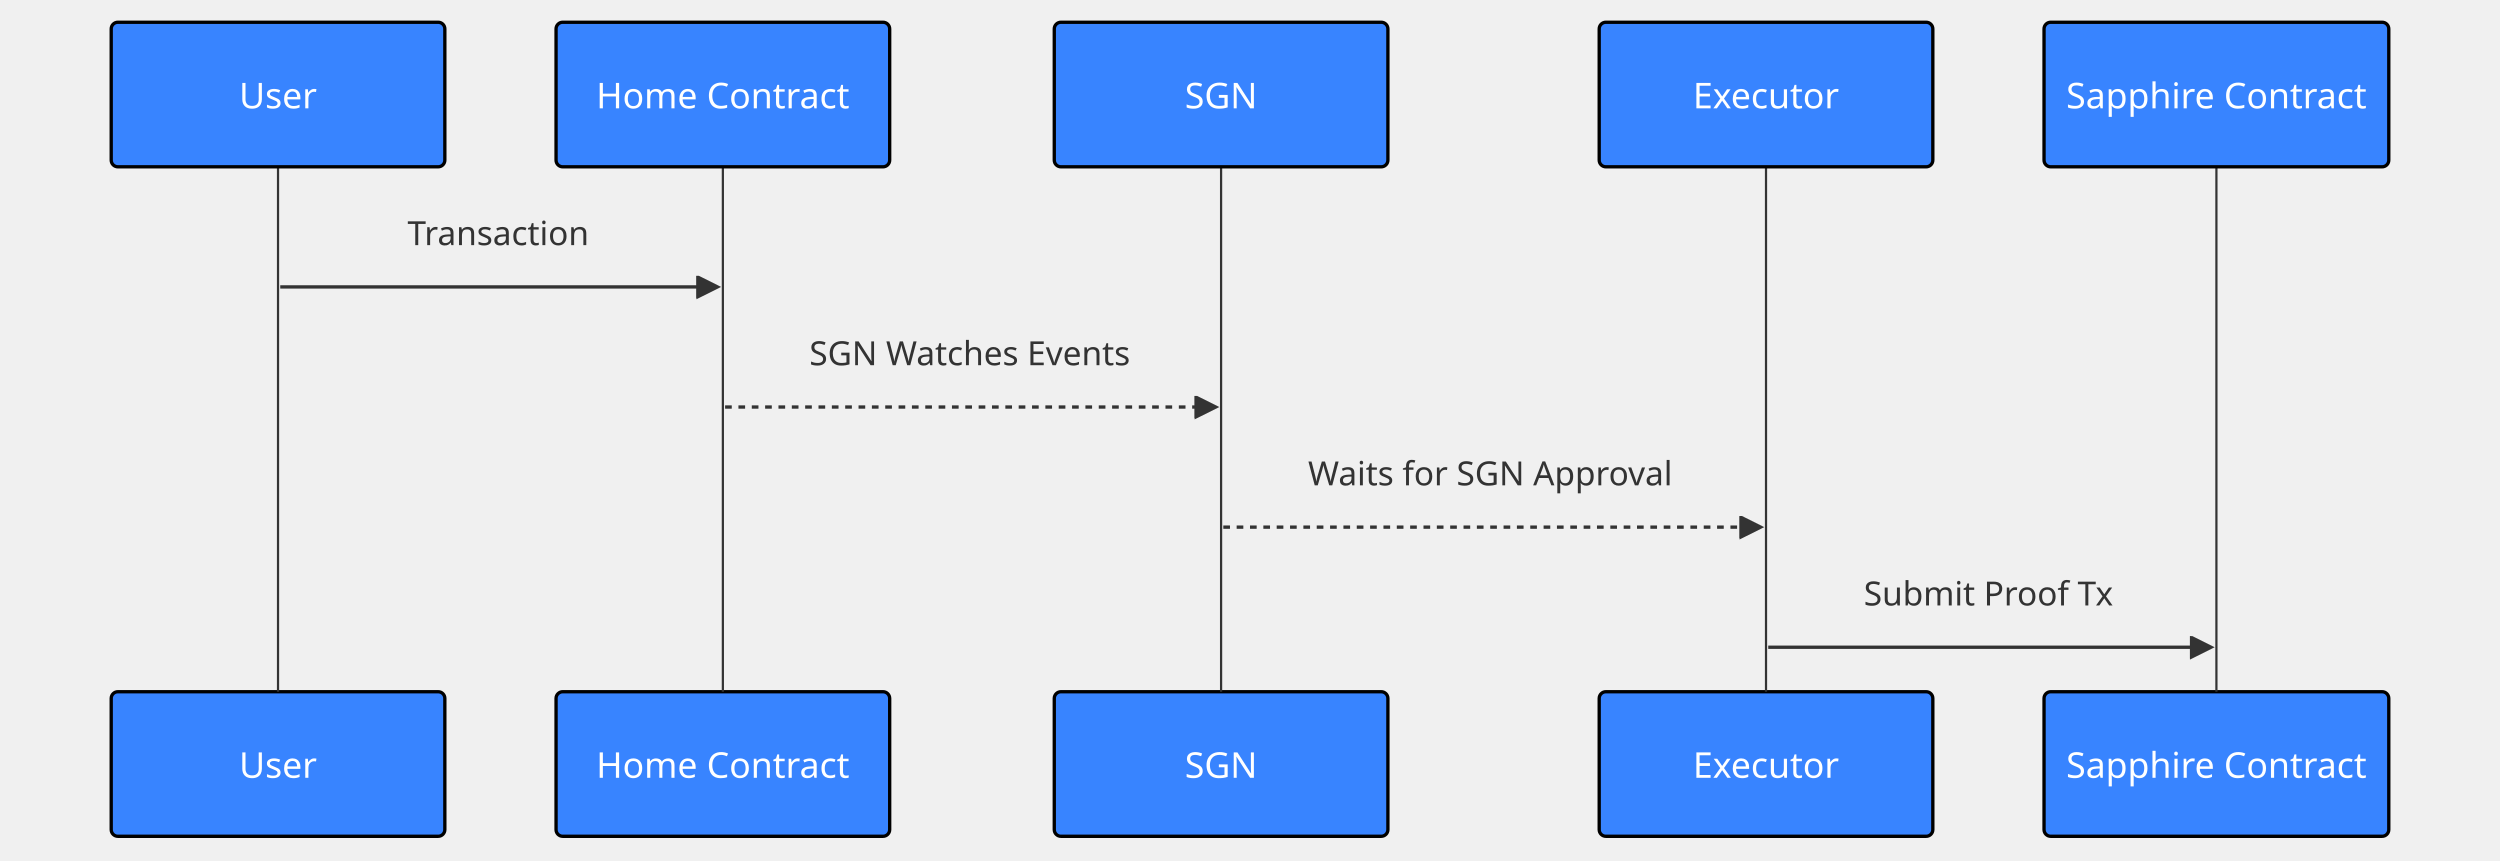
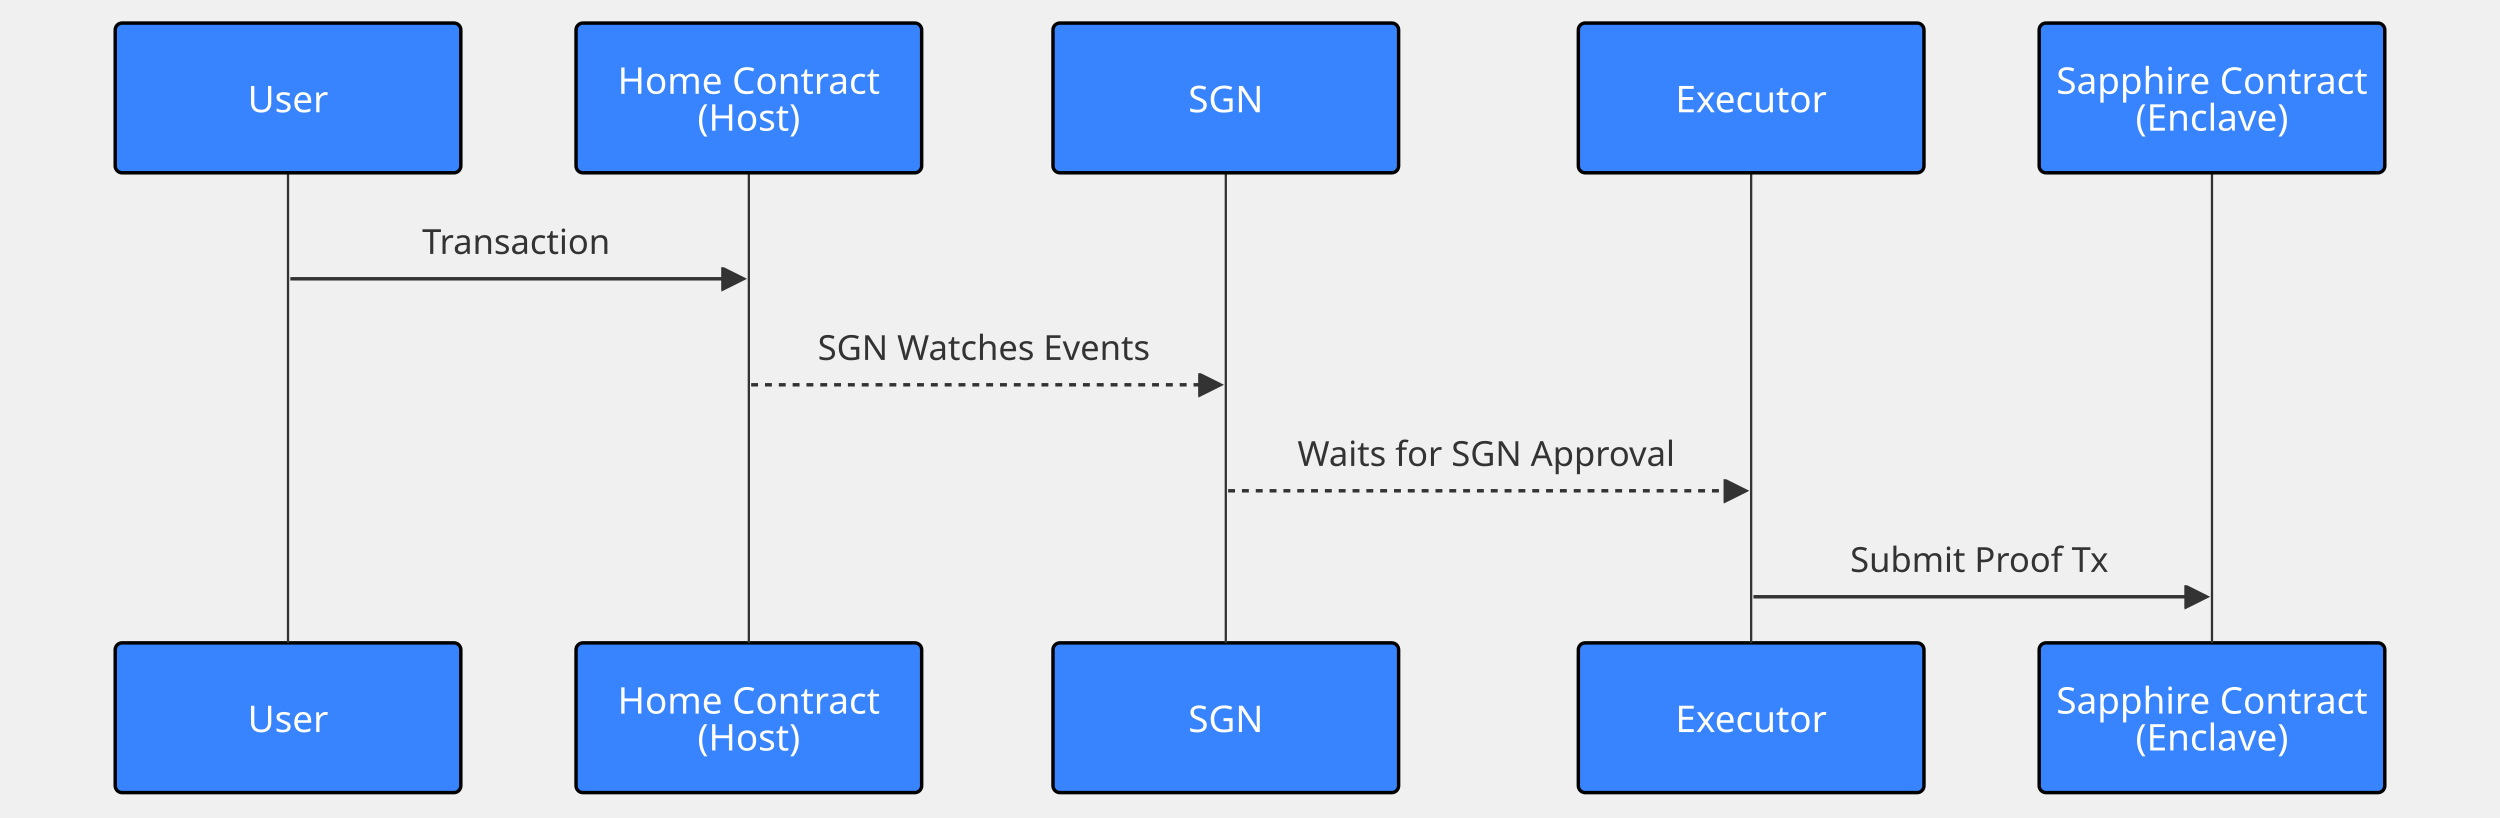
- <svg xmlns="http://www.w3.org/2000/svg" aria-roledescription="sequence" role="graphics-document document" viewBox="-50 -10 1124 387" style="max-width: 1124px; background-color: white;" width="100%" id="my-svg">
+ <svg xmlns="http://www.w3.org/2000/svg" aria-roledescription="sequence" role="graphics-document document" viewBox="-50 -10 1085 355" style="max-width: 1085px; background-color: white;" width="100%" id="my-svg">
  <g>
-     <rect class="actor actor-bottom" ry="3" rx="3" name="Sapphire Contract" height="65" width="155" stroke="#666" fill="#eaeaea" y="301" x="869" />
-     <text style="text-anchor: middle; font-size: 16px; font-weight: 400; font-family: &quot;Noto Sans&quot;;" class="actor" alignment-baseline="central" dominant-baseline="central" y="333.5" x="946.5">
-       <tspan dy="0" x="946.5">Sapphire Contract</tspan>
+     <rect class="actor actor-bottom" ry="3" rx="3" name="Sapphire" height="65" width="150" stroke="#666" fill="#eaeaea" y="269" x="835" />
+     <text style="text-anchor: middle; font-size: 16px; font-weight: 400; font-family: &quot;Noto Sans&quot;;" class="actor" alignment-baseline="central" dominant-baseline="central" y="301.5" x="910">
+       <tspan dy="-8" x="910">Sapphire Contract</tspan>
+     </text>
+     <text style="text-anchor: middle; font-size: 16px; font-weight: 400; font-family: &quot;Noto Sans&quot;;" class="actor" alignment-baseline="central" dominant-baseline="central" y="301.5" x="910">
+       <tspan dy="8" x="910">(Enclave)</tspan>
    </text>
  </g>
  <g>
-     <rect class="actor actor-bottom" ry="3" rx="3" name="Executor" height="65" width="150" stroke="#666" fill="#eaeaea" y="301" x="669" />
-     <text style="text-anchor: middle; font-size: 16px; font-weight: 400; font-family: &quot;Noto Sans&quot;;" class="actor" alignment-baseline="central" dominant-baseline="central" y="333.5" x="744">
-       <tspan dy="0" x="744">Executor</tspan>
+     <rect class="actor actor-bottom" ry="3" rx="3" name="Executor" height="65" width="150" stroke="#666" fill="#eaeaea" y="269" x="635" />
+     <text style="text-anchor: middle; font-size: 16px; font-weight: 400; font-family: &quot;Noto Sans&quot;;" class="actor" alignment-baseline="central" dominant-baseline="central" y="301.5" x="710">
+       <tspan dy="0" x="710">Executor</tspan>
    </text>
  </g>
  <g>
-     <rect class="actor actor-bottom" ry="3" rx="3" name="SGN" height="65" width="150" stroke="#666" fill="#eaeaea" y="301" x="424" />
-     <text style="text-anchor: middle; font-size: 16px; font-weight: 400; font-family: &quot;Noto Sans&quot;;" class="actor" alignment-baseline="central" dominant-baseline="central" y="333.5" x="499">
-       <tspan dy="0" x="499">SGN</tspan>
+     <rect class="actor actor-bottom" ry="3" rx="3" name="SGN" height="65" width="150" stroke="#666" fill="#eaeaea" y="269" x="407" />
+     <text style="text-anchor: middle; font-size: 16px; font-weight: 400; font-family: &quot;Noto Sans&quot;;" class="actor" alignment-baseline="central" dominant-baseline="central" y="301.5" x="482">
+       <tspan dy="0" x="482">SGN</tspan>
    </text>
  </g>
  <g>
-     <rect class="actor actor-bottom" ry="3" rx="3" name="Home Contract" height="65" width="150" stroke="#666" fill="#eaeaea" y="301" x="200" />
-     <text style="text-anchor: middle; font-size: 16px; font-weight: 400; font-family: &quot;Noto Sans&quot;;" class="actor" alignment-baseline="central" dominant-baseline="central" y="333.5" x="275">
-       <tspan dy="0" x="275">Home Contract</tspan>
+     <rect class="actor actor-bottom" ry="3" rx="3" name="Home" height="65" width="150" stroke="#666" fill="#eaeaea" y="269" x="200" />
+     <text style="text-anchor: middle; font-size: 16px; font-weight: 400; font-family: &quot;Noto Sans&quot;;" class="actor" alignment-baseline="central" dominant-baseline="central" y="301.5" x="275">
+       <tspan dy="-8" x="275">Home Contract</tspan>
+     </text>
+     <text style="text-anchor: middle; font-size: 16px; font-weight: 400; font-family: &quot;Noto Sans&quot;;" class="actor" alignment-baseline="central" dominant-baseline="central" y="301.5" x="275">
+       <tspan dy="8" x="275">(Host)</tspan>
    </text>
  </g>
  <g>
-     <rect class="actor actor-bottom" ry="3" rx="3" name="User" height="65" width="150" stroke="#666" fill="#eaeaea" y="301" x="0" />
-     <text style="text-anchor: middle; font-size: 16px; font-weight: 400; font-family: &quot;Noto Sans&quot;;" class="actor" alignment-baseline="central" dominant-baseline="central" y="333.5" x="75">
+     <rect class="actor actor-bottom" ry="3" rx="3" name="User" height="65" width="150" stroke="#666" fill="#eaeaea" y="269" x="0" />
+     <text style="text-anchor: middle; font-size: 16px; font-weight: 400; font-family: &quot;Noto Sans&quot;;" class="actor" alignment-baseline="central" dominant-baseline="central" y="301.5" x="75">
      <tspan dy="0" x="75">User</tspan>
    </text>
  </g>
  <g>
-     <line stroke="#999" stroke-width="0.5px" class="200" y2="301" x2="946.5" y1="5" x1="946.5" id="actor4" />
+     <line stroke="#999" stroke-width="0.5px" class="200" y2="269" x2="910" y1="5" x1="910" id="actor4" />
    <g id="root-4">
-       <rect class="actor actor-top" ry="3" rx="3" name="Sapphire Contract" height="65" width="155" stroke="#666" fill="#eaeaea" y="0" x="869" />
-       <text style="text-anchor: middle; font-size: 16px; font-weight: 400; font-family: &quot;Noto Sans&quot;;" class="actor" alignment-baseline="central" dominant-baseline="central" y="32.5" x="946.5">
-         <tspan dy="0" x="946.5">Sapphire Contract</tspan>
+       <rect class="actor actor-top" ry="3" rx="3" name="Sapphire" height="65" width="150" stroke="#666" fill="#eaeaea" y="0" x="835" />
+       <text style="text-anchor: middle; font-size: 16px; font-weight: 400; font-family: &quot;Noto Sans&quot;;" class="actor" alignment-baseline="central" dominant-baseline="central" y="32.5" x="910">
+         <tspan dy="-8" x="910">Sapphire Contract</tspan>
+       </text>
+       <text style="text-anchor: middle; font-size: 16px; font-weight: 400; font-family: &quot;Noto Sans&quot;;" class="actor" alignment-baseline="central" dominant-baseline="central" y="32.5" x="910">
+         <tspan dy="8" x="910">(Enclave)</tspan>
      </text>
    </g>
  </g>
  <g>
-     <line stroke="#999" stroke-width="0.5px" class="200" y2="301" x2="744" y1="5" x1="744" id="actor3" />
+     <line stroke="#999" stroke-width="0.5px" class="200" y2="269" x2="710" y1="5" x1="710" id="actor3" />
    <g id="root-3">
-       <rect class="actor actor-top" ry="3" rx="3" name="Executor" height="65" width="150" stroke="#666" fill="#eaeaea" y="0" x="669" />
-       <text style="text-anchor: middle; font-size: 16px; font-weight: 400; font-family: &quot;Noto Sans&quot;;" class="actor" alignment-baseline="central" dominant-baseline="central" y="32.5" x="744">
-         <tspan dy="0" x="744">Executor</tspan>
+       <rect class="actor actor-top" ry="3" rx="3" name="Executor" height="65" width="150" stroke="#666" fill="#eaeaea" y="0" x="635" />
+       <text style="text-anchor: middle; font-size: 16px; font-weight: 400; font-family: &quot;Noto Sans&quot;;" class="actor" alignment-baseline="central" dominant-baseline="central" y="32.5" x="710">
+         <tspan dy="0" x="710">Executor</tspan>
      </text>
    </g>
  </g>
  <g>
-     <line stroke="#999" stroke-width="0.5px" class="200" y2="301" x2="499" y1="5" x1="499" id="actor2" />
+     <line stroke="#999" stroke-width="0.5px" class="200" y2="269" x2="482" y1="5" x1="482" id="actor2" />
    <g id="root-2">
-       <rect class="actor actor-top" ry="3" rx="3" name="SGN" height="65" width="150" stroke="#666" fill="#eaeaea" y="0" x="424" />
-       <text style="text-anchor: middle; font-size: 16px; font-weight: 400; font-family: &quot;Noto Sans&quot;;" class="actor" alignment-baseline="central" dominant-baseline="central" y="32.5" x="499">
-         <tspan dy="0" x="499">SGN</tspan>
+       <rect class="actor actor-top" ry="3" rx="3" name="SGN" height="65" width="150" stroke="#666" fill="#eaeaea" y="0" x="407" />
+       <text style="text-anchor: middle; font-size: 16px; font-weight: 400; font-family: &quot;Noto Sans&quot;;" class="actor" alignment-baseline="central" dominant-baseline="central" y="32.5" x="482">
+         <tspan dy="0" x="482">SGN</tspan>
      </text>
    </g>
  </g>
  <g>
-     <line stroke="#999" stroke-width="0.5px" class="200" y2="301" x2="275" y1="5" x1="275" id="actor1" />
+     <line stroke="#999" stroke-width="0.5px" class="200" y2="269" x2="275" y1="5" x1="275" id="actor1" />
    <g id="root-1">
-       <rect class="actor actor-top" ry="3" rx="3" name="Home Contract" height="65" width="150" stroke="#666" fill="#eaeaea" y="0" x="200" />
+       <rect class="actor actor-top" ry="3" rx="3" name="Home" height="65" width="150" stroke="#666" fill="#eaeaea" y="0" x="200" />
      <text style="text-anchor: middle; font-size: 16px; font-weight: 400; font-family: &quot;Noto Sans&quot;;" class="actor" alignment-baseline="central" dominant-baseline="central" y="32.5" x="275">
-         <tspan dy="0" x="275">Home Contract</tspan>
+         <tspan dy="-8" x="275">Home Contract</tspan>
+       </text>
+       <text style="text-anchor: middle; font-size: 16px; font-weight: 400; font-family: &quot;Noto Sans&quot;;" class="actor" alignment-baseline="central" dominant-baseline="central" y="32.5" x="275">
+         <tspan dy="8" x="275">(Host)</tspan>
      </text>
    </g>
  </g>
  <g>
-     <line stroke="#999" stroke-width="0.5px" class="200" y2="301" x2="75" y1="5" x1="75" id="actor0" />
+     <line stroke="#999" stroke-width="0.5px" class="200" y2="269" x2="75" y1="5" x1="75" id="actor0" />
    <g id="root-0">
      <rect class="actor actor-top" ry="3" rx="3" name="User" height="65" width="150" stroke="#666" fill="#eaeaea" y="0" x="0" />
      <text style="text-anchor: middle; font-size: 16px; font-weight: 400; font-family: &quot;Noto Sans&quot;;" class="actor" alignment-baseline="central" dominant-baseline="central" y="32.5" x="75">
        <tspan dy="0" x="75">User</tspan>
      </text>
    </g>
  </g>
  <style>#my-svg{font-family:Noto Sans;font-size:16px;fill:#333;}#my-svg .error-icon{fill:#552222;}#my-svg .error-text{fill:#552222;stroke:#552222;}#my-svg .edge-thickness-normal{stroke-width:2px;}#my-svg .edge-thickness-thick{stroke-width:3.5px;}#my-svg .edge-pattern-solid{stroke-dasharray:0;}#my-svg .edge-pattern-dashed{stroke-dasharray:3;}#my-svg .edge-pattern-dotted{stroke-dasharray:2;}#my-svg .marker{fill:#333333;stroke:#333333;}#my-svg .marker.cross{stroke:#333333;}#my-svg svg{font-family:Noto Sans;font-size:16px;}#my-svg .actor{stroke:hsl(259.626, 59.777%, 87.902%);fill:#ECECFF;}#my-svg text.actor&gt;tspan{fill:black;stroke:none;}#my-svg .actor-line{stroke:grey;}#my-svg .messageLine0{stroke-width:1.5;stroke-dasharray:none;stroke:#333;}#my-svg .messageLine1{stroke-width:1.5;stroke-dasharray:2,2;stroke:#333;}#my-svg #arrowhead path{fill:#333;stroke:#333;}#my-svg .sequenceNumber{fill:white;}#my-svg #sequencenumber{fill:#333;}#my-svg #crosshead path{fill:#333;stroke:#333;}#my-svg .messageText{fill:#333;stroke:none;}#my-svg .labelBox{stroke:hsl(259.626, 59.777%, 87.902%);fill:#ECECFF;}#my-svg .labelText,#my-svg .labelText&gt;tspan{fill:black;stroke:none;}#my-svg .loopText,#my-svg .loopText&gt;tspan{fill:black;stroke:none;}#my-svg .loopLine{stroke-width:2px;stroke-dasharray:2,2;stroke:hsl(259.626, 59.777%, 87.902%);fill:hsl(259.626, 59.777%, 87.902%);}#my-svg .note{stroke:#aaaa33;fill:#fff5ad;}#my-svg .noteText,#my-svg .noteText&gt;tspan{fill:black;stroke:none;}#my-svg .activation0{fill:#f4f4f4;stroke:#666;}#my-svg .activation1{fill:#f4f4f4;stroke:#666;}#my-svg .activation2{fill:#f4f4f4;stroke:#666;}#my-svg .actorPopupMenu{position:absolute;}#my-svg .actorPopupMenuPanel{position:absolute;fill:#ECECFF;box-shadow:0px 8px 16px 0px rgba(0,0,0,0.2);filter:drop-shadow(3px 5px 2px rgb(0 0 0 / 0.4));}#my-svg .actor-man line{stroke:hsl(259.626, 59.777%, 87.902%);fill:#ECECFF;}#my-svg .actor-man circle,#my-svg line{stroke:hsl(259.626, 59.777%, 87.902%);fill:#ECECFF;stroke-width:2px;}#my-svg .actor,#my-svg .labelBox{stroke:black!important;stroke-width:1.5px!important;fill:#3884ff!important;}#my-svg .note{fill:#3884ff!important;stroke-width:1px!important;stroke:black!important;}#my-svg .noteText tspan,#my-svg .actor tspan,#my-svg .labelText{fill:white!important;}#my-svg .loopText,#my-svg .loopText tspan{fill:#3884ff!important;}#my-svg .actor-line{stroke:#3884ff!important;stroke-width:1px;}#my-svg .messageText,#my-svg .loopText,#my-svg .labelText,#my-svg .noteText{font-size:15px!important;stroke:none!important;background:white!important;}#my-svg .loopLine,#my-svg line{stroke:#333!important;stroke-width:1px;fill:none!important;}#my-svg .activation0{fill:#eaecef;stroke:#333;}#my-svg :root{--mermaid-font-family:Noto Sans;}</style>
  <g />
  <defs>
    <symbol height="24" width="24" id="computer">
      <path d="M2 2v13h20v-13h-20zm18 11h-16v-9h16v9zm-10.228 6l.466-1h3.524l.467 1h-4.457zm14.228 3h-24l2-6h2.104l-1.33 4h18.45l-1.297-4h2.073l2 6zm-5-10h-14v-7h14v7z" transform="scale(.5)" />
    </symbol>
  </defs>
  <defs>
    <symbol clip-rule="evenodd" fill-rule="evenodd" id="database">
      <path d="M12.258.001l.256.004.255.005.253.008.251.01.249.012.247.015.246.016.242.019.241.02.239.023.236.024.233.027.231.028.229.031.225.032.223.034.22.036.217.038.214.04.211.041.208.043.205.045.201.046.198.048.194.05.191.051.187.053.183.054.18.056.175.057.172.059.168.06.163.061.16.063.155.064.15.066.074.033.073.033.071.034.07.034.069.035.068.035.067.035.066.035.064.036.064.036.062.036.06.036.06.037.058.037.058.037.055.038.055.038.053.038.052.038.051.039.05.039.048.039.047.039.045.04.044.04.043.04.041.04.04.041.039.041.037.041.036.041.034.041.033.042.032.042.03.042.029.042.027.042.026.043.024.043.023.043.021.043.02.043.018.044.017.043.015.044.013.044.012.044.011.045.009.044.007.045.006.045.004.045.002.045.001.045v17l-.001.045-.002.045-.004.045-.006.045-.007.045-.009.044-.011.045-.012.044-.013.044-.015.044-.017.043-.018.044-.02.043-.021.043-.023.043-.024.043-.026.043-.027.042-.029.042-.03.042-.032.042-.033.042-.034.041-.036.041-.037.041-.039.041-.04.041-.041.04-.043.04-.044.04-.045.04-.047.039-.048.039-.05.039-.051.039-.052.038-.053.038-.055.038-.055.038-.058.037-.058.037-.06.037-.06.036-.062.036-.064.036-.064.036-.066.035-.067.035-.068.035-.069.035-.07.034-.071.034-.073.033-.074.033-.15.066-.155.064-.16.063-.163.061-.168.06-.172.059-.175.057-.18.056-.183.054-.187.053-.191.051-.194.05-.198.048-.201.046-.205.045-.208.043-.211.041-.214.04-.217.038-.22.036-.223.034-.225.032-.229.031-.231.028-.233.027-.236.024-.239.023-.241.02-.242.019-.246.016-.247.015-.249.012-.251.01-.253.008-.255.005-.256.004-.258.001-.258-.001-.256-.004-.255-.005-.253-.008-.251-.01-.249-.012-.247-.015-.245-.016-.243-.019-.241-.02-.238-.023-.236-.024-.234-.027-.231-.028-.228-.031-.226-.032-.223-.034-.22-.036-.217-.038-.214-.04-.211-.041-.208-.043-.204-.045-.201-.046-.198-.048-.195-.05-.19-.051-.187-.053-.184-.054-.179-.056-.176-.057-.172-.059-.167-.06-.164-.061-.159-.063-.155-.064-.151-.066-.074-.033-.072-.033-.072-.034-.07-.034-.069-.035-.068-.035-.067-.035-.066-.035-.064-.036-.063-.036-.062-.036-.061-.036-.06-.037-.058-.037-.057-.037-.056-.038-.055-.038-.053-.038-.052-.038-.051-.039-.049-.039-.049-.039-.046-.039-.046-.04-.044-.04-.043-.04-.041-.04-.04-.041-.039-.041-.037-.041-.036-.041-.034-.041-.033-.042-.032-.042-.03-.042-.029-.042-.027-.042-.026-.043-.024-.043-.023-.043-.021-.043-.02-.043-.018-.044-.017-.043-.015-.044-.013-.044-.012-.044-.011-.045-.009-.044-.007-.045-.006-.045-.004-.045-.002-.045-.001-.045v-17l.001-.045.002-.045.004-.045.006-.045.007-.045.009-.044.011-.045.012-.044.013-.044.015-.044.017-.043.018-.044.02-.043.021-.043.023-.043.024-.043.026-.043.027-.042.029-.042.03-.042.032-.042.033-.042.034-.041.036-.041.037-.041.039-.041.04-.041.041-.04.043-.04.044-.04.046-.04.046-.039.049-.039.049-.039.051-.039.052-.038.053-.038.055-.038.056-.038.057-.037.058-.037.06-.037.061-.036.062-.036.063-.036.064-.036.066-.035.067-.035.068-.035.069-.035.07-.034.072-.034.072-.033.074-.033.151-.066.155-.064.159-.063.164-.061.167-.06.172-.059.176-.057.179-.056.184-.054.187-.053.19-.051.195-.05.198-.048.201-.046.204-.045.208-.043.211-.041.214-.04.217-.038.22-.036.223-.034.226-.032.228-.031.231-.028.234-.027.236-.024.238-.023.241-.02.243-.019.245-.016.247-.015.249-.012.251-.01.253-.008.255-.005.256-.004.258-.001.258.001zm-9.258 20.499v.01l.001.021.003.021.004.022.005.021.006.022.007.022.009.023.01.022.011.023.012.023.013.023.015.023.016.024.017.023.018.024.019.024.021.024.022.025.023.024.024.025.052.049.056.05.061.051.066.051.07.051.075.051.079.052.084.052.088.052.092.052.097.052.102.051.105.052.11.052.114.051.119.051.123.051.127.05.131.05.135.05.139.048.144.049.147.047.152.047.155.047.16.045.163.045.167.043.171.043.176.041.178.041.183.039.187.039.19.037.194.035.197.035.202.033.204.031.209.03.212.029.216.027.219.025.222.024.226.021.23.02.233.018.236.016.24.015.243.012.246.01.249.008.253.005.256.004.259.001.26-.001.257-.004.254-.005.25-.008.247-.011.244-.012.241-.014.237-.016.233-.018.231-.021.226-.021.224-.024.22-.026.216-.027.212-.028.21-.031.205-.031.202-.034.198-.034.194-.036.191-.037.187-.039.183-.04.179-.04.175-.042.172-.043.168-.044.163-.045.16-.046.155-.046.152-.047.148-.048.143-.049.139-.049.136-.05.131-.05.126-.05.123-.051.118-.052.114-.051.11-.052.106-.052.101-.052.096-.052.092-.052.088-.053.083-.051.079-.052.074-.052.07-.051.065-.051.06-.051.056-.05.051-.05.023-.024.023-.025.021-.024.02-.024.019-.024.018-.024.017-.024.015-.023.014-.024.013-.023.012-.023.01-.023.01-.022.008-.022.006-.022.006-.022.004-.022.004-.021.001-.021.001-.021v-4.127l-.077.055-.08.053-.083.054-.085.053-.087.052-.09.052-.093.051-.095.05-.097.05-.1.049-.102.049-.105.048-.106.047-.109.047-.111.046-.114.045-.115.045-.118.044-.12.043-.122.042-.124.042-.126.041-.128.04-.13.04-.132.038-.134.038-.135.037-.138.037-.139.035-.142.035-.143.034-.144.033-.147.032-.148.031-.15.03-.151.03-.153.029-.154.027-.156.027-.158.026-.159.025-.161.024-.162.023-.163.022-.165.021-.166.02-.167.019-.169.018-.169.017-.171.016-.173.015-.173.014-.175.013-.175.012-.177.011-.178.01-.179.008-.179.008-.181.006-.182.005-.182.004-.184.003-.184.002h-.37l-.184-.002-.184-.003-.182-.004-.182-.005-.181-.006-.179-.008-.179-.008-.178-.01-.176-.011-.176-.012-.175-.013-.173-.014-.172-.015-.171-.016-.17-.017-.169-.018-.167-.019-.166-.02-.165-.021-.163-.022-.162-.023-.161-.024-.159-.025-.157-.026-.156-.027-.155-.027-.153-.029-.151-.03-.15-.03-.148-.031-.146-.032-.145-.033-.143-.034-.141-.035-.14-.035-.137-.037-.136-.037-.134-.038-.132-.038-.13-.04-.128-.04-.126-.041-.124-.042-.122-.042-.12-.044-.117-.043-.116-.045-.113-.045-.112-.046-.109-.047-.106-.047-.105-.048-.102-.049-.1-.049-.097-.05-.095-.05-.093-.052-.09-.051-.087-.052-.085-.053-.083-.054-.08-.054-.077-.054v4.127zm0-5.654v.011l.001.021.003.021.004.021.005.022.006.022.007.022.009.022.01.022.011.023.012.023.013.023.015.024.016.023.017.024.018.024.019.024.021.024.022.024.023.025.024.024.052.05.056.05.061.05.066.051.07.051.075.052.079.051.084.052.088.052.092.052.097.052.102.052.105.052.11.051.114.051.119.052.123.05.127.051.131.05.135.049.139.049.144.048.147.048.152.047.155.046.16.045.163.045.167.044.171.042.176.042.178.04.183.04.187.038.19.037.194.036.197.034.202.033.204.032.209.03.212.028.216.027.219.025.222.024.226.022.23.02.233.018.236.016.24.014.243.012.246.01.249.008.253.006.256.003.259.001.26-.001.257-.003.254-.006.25-.008.247-.01.244-.012.241-.015.237-.016.233-.018.231-.02.226-.022.224-.024.22-.025.216-.027.212-.029.21-.03.205-.032.202-.033.198-.035.194-.036.191-.037.187-.039.183-.039.179-.041.175-.042.172-.043.168-.044.163-.045.16-.045.155-.047.152-.047.148-.048.143-.048.139-.05.136-.049.131-.05.126-.051.123-.051.118-.051.114-.052.11-.052.106-.052.101-.052.096-.052.092-.052.088-.052.083-.052.079-.052.074-.051.07-.052.065-.051.06-.05.056-.051.051-.049.023-.025.023-.024.021-.025.02-.024.019-.024.018-.024.017-.024.015-.023.014-.023.013-.024.012-.022.01-.023.01-.023.008-.022.006-.022.006-.022.004-.021.004-.022.001-.021.001-.021v-4.139l-.077.054-.08.054-.083.054-.085.052-.087.053-.09.051-.093.051-.095.051-.097.05-.1.049-.102.049-.105.048-.106.047-.109.047-.111.046-.114.045-.115.044-.118.044-.12.044-.122.042-.124.042-.126.041-.128.04-.13.039-.132.039-.134.038-.135.037-.138.036-.139.036-.142.035-.143.033-.144.033-.147.033-.148.031-.15.03-.151.03-.153.028-.154.028-.156.027-.158.026-.159.025-.161.024-.162.023-.163.022-.165.021-.166.02-.167.019-.169.018-.169.017-.171.016-.173.015-.173.014-.175.013-.175.012-.177.011-.178.009-.179.009-.179.007-.181.007-.182.005-.182.004-.184.003-.184.002h-.37l-.184-.002-.184-.003-.182-.004-.182-.005-.181-.007-.179-.007-.179-.009-.178-.009-.176-.011-.176-.012-.175-.013-.173-.014-.172-.015-.171-.016-.17-.017-.169-.018-.167-.019-.166-.02-.165-.021-.163-.022-.162-.023-.161-.024-.159-.025-.157-.026-.156-.027-.155-.028-.153-.028-.151-.03-.15-.03-.148-.031-.146-.033-.145-.033-.143-.033-.141-.035-.14-.036-.137-.036-.136-.037-.134-.038-.132-.039-.13-.039-.128-.04-.126-.041-.124-.042-.122-.043-.12-.043-.117-.044-.116-.044-.113-.046-.112-.046-.109-.046-.106-.047-.105-.048-.102-.049-.1-.049-.097-.05-.095-.051-.093-.051-.09-.051-.087-.053-.085-.052-.083-.054-.08-.054-.077-.054v4.139zm0-5.666v.011l.001.02.003.022.004.021.005.022.006.021.007.022.009.023.01.022.011.023.012.023.013.023.015.023.016.024.017.024.018.023.019.024.021.025.022.024.023.024.024.025.052.05.056.05.061.05.066.051.07.051.075.052.079.051.084.052.088.052.092.052.097.052.102.052.105.051.11.052.114.051.119.051.123.051.127.05.131.05.135.05.139.049.144.048.147.048.152.047.155.046.16.045.163.045.167.043.171.043.176.042.178.04.183.04.187.038.19.037.194.036.197.034.202.033.204.032.209.03.212.028.216.027.219.025.222.024.226.021.23.02.233.018.236.017.24.014.243.012.246.01.249.008.253.006.256.003.259.001.26-.001.257-.003.254-.006.25-.008.247-.01.244-.013.241-.014.237-.016.233-.018.231-.02.226-.022.224-.024.22-.025.216-.027.212-.029.21-.03.205-.032.202-.033.198-.035.194-.036.191-.037.187-.039.183-.039.179-.041.175-.042.172-.043.168-.044.163-.045.16-.045.155-.047.152-.047.148-.048.143-.049.139-.049.136-.049.131-.051.126-.05.123-.051.118-.052.114-.051.11-.052.106-.052.101-.052.096-.052.092-.052.088-.052.083-.052.079-.052.074-.052.07-.051.065-.051.06-.051.056-.05.051-.049.023-.025.023-.025.021-.024.02-.024.019-.024.018-.024.017-.024.015-.023.014-.024.013-.023.012-.023.01-.022.01-.023.008-.022.006-.022.006-.022.004-.022.004-.021.001-.021.001-.021v-4.153l-.077.054-.08.054-.083.053-.085.053-.087.053-.09.051-.093.051-.095.051-.097.05-.1.049-.102.048-.105.048-.106.048-.109.046-.111.046-.114.046-.115.044-.118.044-.12.043-.122.043-.124.042-.126.041-.128.04-.13.039-.132.039-.134.038-.135.037-.138.036-.139.036-.142.034-.143.034-.144.033-.147.032-.148.032-.15.03-.151.03-.153.028-.154.028-.156.027-.158.026-.159.024-.161.024-.162.023-.163.023-.165.021-.166.02-.167.019-.169.018-.169.017-.171.016-.173.015-.173.014-.175.013-.175.012-.177.01-.178.01-.179.009-.179.007-.181.006-.182.006-.182.004-.184.003-.184.001-.185.001-.185-.001-.184-.001-.184-.003-.182-.004-.182-.006-.181-.006-.179-.007-.179-.009-.178-.01-.176-.01-.176-.012-.175-.013-.173-.014-.172-.015-.171-.016-.17-.017-.169-.018-.167-.019-.166-.02-.165-.021-.163-.023-.162-.023-.161-.024-.159-.024-.157-.026-.156-.027-.155-.028-.153-.028-.151-.03-.15-.03-.148-.032-.146-.032-.145-.033-.143-.034-.141-.034-.14-.036-.137-.036-.136-.037-.134-.038-.132-.039-.13-.039-.128-.041-.126-.041-.124-.041-.122-.043-.12-.043-.117-.044-.116-.044-.113-.046-.112-.046-.109-.046-.106-.048-.105-.048-.102-.048-.1-.05-.097-.049-.095-.051-.093-.051-.09-.052-.087-.052-.085-.053-.083-.053-.08-.054-.077-.054v4.153zm8.74-8.179l-.257.004-.254.005-.25.008-.247.011-.244.012-.241.014-.237.016-.233.018-.231.021-.226.022-.224.023-.22.026-.216.027-.212.028-.21.031-.205.032-.202.033-.198.034-.194.036-.191.038-.187.038-.183.04-.179.041-.175.042-.172.043-.168.043-.163.045-.16.046-.155.046-.152.048-.148.048-.143.048-.139.049-.136.05-.131.05-.126.051-.123.051-.118.051-.114.052-.11.052-.106.052-.101.052-.096.052-.092.052-.088.052-.083.052-.079.052-.074.051-.07.052-.065.051-.06.05-.056.05-.051.05-.023.025-.023.024-.021.024-.02.025-.019.024-.018.024-.017.023-.015.024-.014.023-.013.023-.012.023-.01.023-.01.022-.008.022-.006.023-.006.021-.004.022-.004.021-.001.021-.001.021.001.021.001.021.004.021.004.022.006.021.006.023.008.022.01.022.01.023.012.023.013.023.014.023.015.024.017.023.018.024.019.024.02.025.021.024.023.024.023.025.051.05.056.05.06.05.065.051.07.052.074.051.079.052.083.052.088.052.092.052.096.052.101.052.106.052.11.052.114.052.118.051.123.051.126.051.131.05.136.05.139.049.143.048.148.048.152.048.155.046.16.046.163.045.168.043.172.043.175.042.179.041.183.04.187.038.191.038.194.036.198.034.202.033.205.032.21.031.212.028.216.027.22.026.224.023.226.022.231.021.233.018.237.016.241.014.244.012.247.011.25.008.254.005.257.004.26.001.26-.001.257-.004.254-.005.25-.008.247-.011.244-.012.241-.014.237-.016.233-.018.231-.021.226-.022.224-.023.22-.026.216-.027.212-.028.21-.031.205-.032.202-.033.198-.034.194-.036.191-.038.187-.038.183-.04.179-.041.175-.042.172-.043.168-.043.163-.045.16-.046.155-.046.152-.048.148-.048.143-.048.139-.049.136-.05.131-.05.126-.051.123-.051.118-.051.114-.052.11-.052.106-.052.101-.052.096-.052.092-.052.088-.052.083-.052.079-.052.074-.051.07-.052.065-.051.06-.05.056-.05.051-.05.023-.025.023-.024.021-.024.02-.025.019-.024.018-.024.017-.023.015-.024.014-.023.013-.023.012-.023.01-.023.01-.022.008-.022.006-.023.006-.021.004-.022.004-.021.001-.021.001-.021-.001-.021-.001-.021-.004-.021-.004-.022-.006-.021-.006-.023-.008-.022-.01-.022-.01-.023-.012-.023-.013-.023-.014-.023-.015-.024-.017-.023-.018-.024-.019-.024-.02-.025-.021-.024-.023-.024-.023-.025-.051-.05-.056-.05-.06-.05-.065-.051-.07-.052-.074-.051-.079-.052-.083-.052-.088-.052-.092-.052-.096-.052-.101-.052-.106-.052-.11-.052-.114-.052-.118-.051-.123-.051-.126-.051-.131-.05-.136-.05-.139-.049-.143-.048-.148-.048-.152-.048-.155-.046-.16-.046-.163-.045-.168-.043-.172-.043-.175-.042-.179-.041-.183-.04-.187-.038-.191-.038-.194-.036-.198-.034-.202-.033-.205-.032-.21-.031-.212-.028-.216-.027-.22-.026-.224-.023-.226-.022-.231-.021-.233-.018-.237-.016-.241-.014-.244-.012-.247-.011-.25-.008-.254-.005-.257-.004-.26-.001-.26.001z" transform="scale(.5)" />
    </symbol>
  </defs>
  <defs>
    <symbol height="24" width="24" id="clock">
      <path d="M12 2c5.514 0 10 4.486 10 10s-4.486 10-10 10-10-4.486-10-10 4.486-10 10-10zm0-2c-6.627 0-12 5.373-12 12s5.373 12 12 12 12-5.373 12-12-5.373-12-12-12zm5.848 12.459c.202.038.202.333.001.372-1.907.361-6.045 1.111-6.547 1.111-.719 0-1.301-.582-1.301-1.301 0-.512.77-5.447 1.125-7.445.034-.192.312-.181.343.014l.985 6.238 5.394 1.011z" transform="scale(.5)" />
    </symbol>
  </defs>
  <defs>
    <marker orient="auto" markerHeight="12" markerWidth="12" markerUnits="userSpaceOnUse" refY="5" refX="7.9" id="arrowhead">
      <path d="M 0 0 L 10 5 L 0 10 z" />
    </marker>
  </defs>
  <defs>
    <marker refY="4.5" refX="4" orient="auto" markerHeight="8" markerWidth="15" id="crosshead">
      <path style="stroke-dasharray: 0, 0;" d="M 1,2 L 6,7 M 6,2 L 1,7" stroke-width="1pt" stroke="#000000" fill="none" />
    </marker>
  </defs>
  <defs>
    <marker orient="auto" markerHeight="28" markerWidth="20" refY="7" refX="15.5" id="filled-head">
      <path d="M 18,7 L9,13 L14,7 L9,1 Z" />
    </marker>
  </defs>
  <defs>
    <marker orient="auto" markerHeight="40" markerWidth="60" refY="15" refX="15" id="sequencenumber">
      <circle r="6" cy="15" cx="15" />
    </marker>
  </defs>
  <text style="font-family: &quot;Noto Sans&quot;; font-size: 16px; font-weight: 400;" dy="1em" class="messageText" alignment-baseline="middle" dominant-baseline="middle" text-anchor="middle" y="80" x="174">Transaction</text>
-   <line style="fill: none;" marker-end="url(#arrowhead)" stroke="none" stroke-width="2" class="messageLine0" y2="119" x2="271" y1="119" x1="76" />
-   <text style="font-family: &quot;Noto Sans&quot;; font-size: 16px; font-weight: 400;" dy="1em" class="messageText" alignment-baseline="middle" dominant-baseline="middle" text-anchor="middle" y="134" x="386">SGN Watches Events</text>
-   <line style="stroke-dasharray: 3, 3; fill: none;" marker-end="url(#arrowhead)" stroke="none" stroke-width="2" class="messageLine1" y2="173" x2="495" y1="173" x1="276" />
-   <text style="font-family: &quot;Noto Sans&quot;; font-size: 16px; font-weight: 400;" dy="1em" class="messageText" alignment-baseline="middle" dominant-baseline="middle" text-anchor="middle" y="188" x="620">Waits for SGN Approval</text>
-   <line style="stroke-dasharray: 3, 3; fill: none;" marker-end="url(#arrowhead)" stroke="none" stroke-width="2" class="messageLine1" y2="227" x2="740" y1="227" x1="500" />
-   <text style="font-family: &quot;Noto Sans&quot;; font-size: 16px; font-weight: 400;" dy="1em" class="messageText" alignment-baseline="middle" dominant-baseline="middle" text-anchor="middle" y="242" x="844">Submit Proof Tx</text>
-   <line style="fill: none;" marker-end="url(#arrowhead)" stroke="none" stroke-width="2" class="messageLine0" y2="281" x2="942.5" y1="281" x1="745" />
+   <line style="fill: none;" marker-end="url(#arrowhead)" stroke="none" stroke-width="2" class="messageLine0" y2="111" x2="271" y1="111" x1="76" />
+   <text style="font-family: &quot;Noto Sans&quot;; font-size: 16px; font-weight: 400;" dy="1em" class="messageText" alignment-baseline="middle" dominant-baseline="middle" text-anchor="middle" y="126" x="377">SGN Watches Events</text>
+   <line style="stroke-dasharray: 3, 3; fill: none;" marker-end="url(#arrowhead)" stroke="none" stroke-width="2" class="messageLine1" y2="157" x2="478" y1="157" x1="276" />
+   <text style="font-family: &quot;Noto Sans&quot;; font-size: 16px; font-weight: 400;" dy="1em" class="messageText" alignment-baseline="middle" dominant-baseline="middle" text-anchor="middle" y="172" x="595">Waits for SGN Approval</text>
+   <line style="stroke-dasharray: 3, 3; fill: none;" marker-end="url(#arrowhead)" stroke="none" stroke-width="2" class="messageLine1" y2="203" x2="706" y1="203" x1="483" />
+   <text style="font-family: &quot;Noto Sans&quot;; font-size: 16px; font-weight: 400;" dy="1em" class="messageText" alignment-baseline="middle" dominant-baseline="middle" text-anchor="middle" y="218" x="809">Submit Proof Tx</text>
+   <line style="fill: none;" marker-end="url(#arrowhead)" stroke="none" stroke-width="2" class="messageLine0" y2="249" x2="906" y1="249" x1="711" />
</svg>
